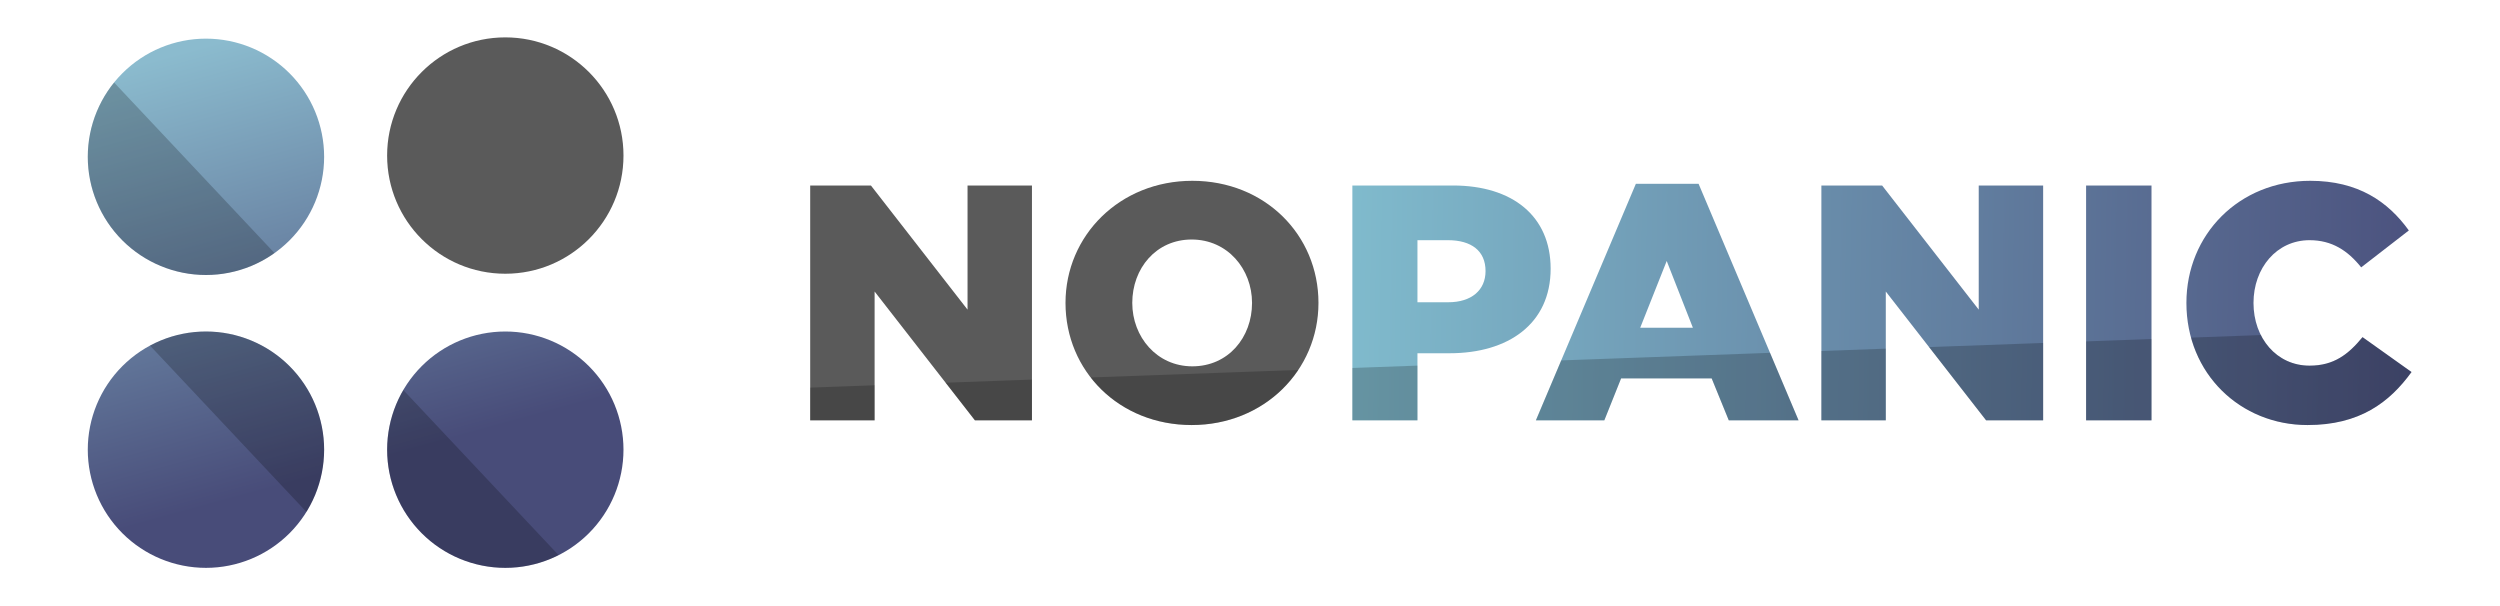
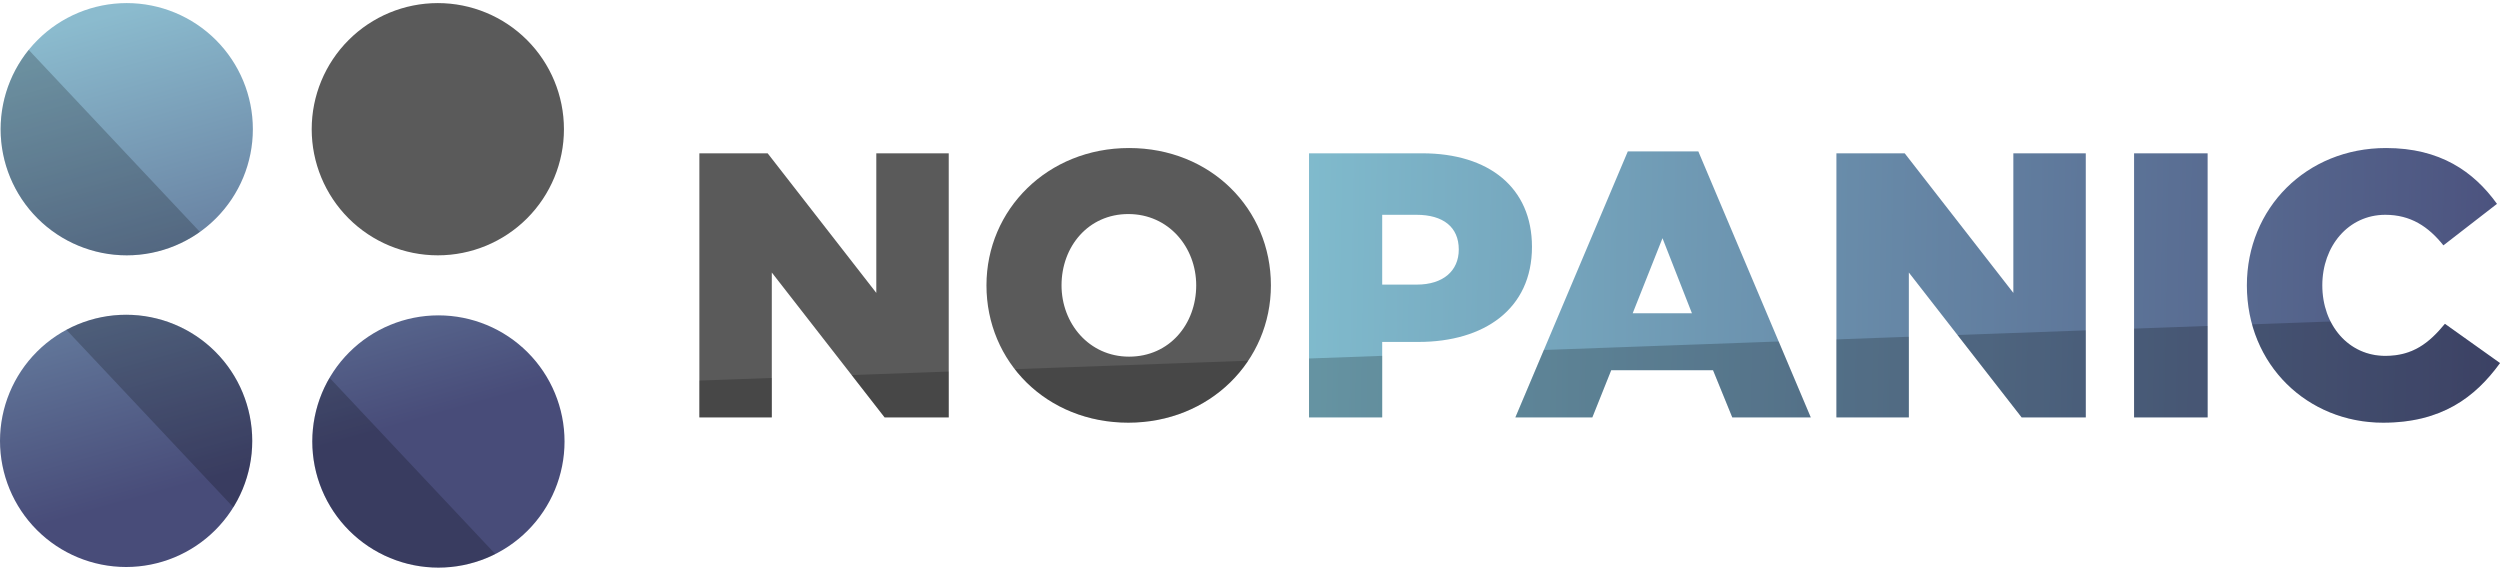
- <svg xmlns="http://www.w3.org/2000/svg" width="100%" height="100%" viewBox="0 0 1771 429" version="1.1" xml:space="preserve" style="fill-rule:evenodd;clip-rule:evenodd;stroke-linejoin:round;stroke-miterlimit:2;">
-   <g transform="matrix(0.981131,0,0,0.981131,-41.1501,-422.57)">
+ <svg xmlns="http://www.w3.org/2000/svg" width="140.18px" height="32px" viewBox="0 0 155 35" version="1.1" xml:space="preserve" style="fill-rule:evenodd;clip-rule:evenodd;stroke-linejoin:round;stroke-miterlimit:2;">
+   <g transform="matrix(0.0965572,0,0,0.0965572,-17.1727,-45.2057)">
    <clipPath id="_clip1">
      <path d="M626.92,734.198L673.43,734.198L673.43,641.179L745.858,734.198L787.039,734.198L787.039,564.632L740.529,564.632L740.529,654.26L670.765,564.632L626.92,564.632L626.92,734.198ZM902.343,737.589C954.667,737.589 993.909,698.105 993.909,649.415C993.909,600.241 955.151,561.241 902.828,561.241C850.505,561.241 811.262,600.725 811.262,649.415C811.262,698.589 850.02,737.589 902.343,737.589ZM902.828,695.198C877.151,695.198 859.467,673.881 859.467,649.415C859.467,624.465 876.666,603.632 902.343,603.632C928.263,603.632 945.946,624.949 945.946,649.415C945.946,674.365 928.747,695.198 902.828,695.198ZM1018.38,734.198L1065.37,734.198L1065.37,685.751L1088.62,685.751C1130.77,685.751 1161.54,664.676 1161.54,624.707C1161.54,586.676 1133.92,564.632 1091.05,564.632L1018.38,564.632L1018.38,734.198ZM1065.37,648.931L1065.37,604.117L1087.41,604.117C1104.37,604.117 1114.54,611.868 1114.54,626.403C1114.54,640.21 1104.37,648.931 1087.65,648.931L1065.37,648.931ZM1150.88,734.198L1200.3,734.198L1212.41,703.918L1277.81,703.918L1290.16,734.198L1340.55,734.198L1268.36,563.421L1223.07,563.421L1150.88,734.198ZM1226.21,667.341L1245.35,619.135L1264.25,667.341L1226.21,667.341ZM1357.02,734.198L1403.53,734.198L1403.53,641.179L1475.96,734.198L1517.14,734.198L1517.14,564.632L1470.63,564.632L1470.63,654.26L1400.87,564.632L1357.02,564.632L1357.02,734.198ZM1548.15,734.198L1595.38,734.198L1595.38,564.632L1548.15,564.632L1548.15,734.198ZM1708.02,737.589C1745.57,737.589 1767.13,721.359 1783.12,699.316L1747.75,674.123C1737.58,686.477 1727.16,694.713 1709.48,694.713C1685.74,694.713 1669.02,674.85 1669.02,649.415C1669.02,624.222 1685.74,604.117 1709.48,604.117C1725.71,604.117 1737.09,611.626 1746.78,623.738L1781.18,597.092C1766.16,576.26 1744.6,561.241 1709.96,561.241C1658.61,561.241 1620.58,599.999 1620.58,649.415C1620.58,700.527 1659.58,737.589 1708.02,737.589Z" clip-rule="nonzero" />
    </clipPath>
    <g clip-path="url(#_clip1)">
      <g transform="matrix(242.237,0,0,242.237,611.901,734.198)">
        <path d="M0.062,0L0.254,0L0.254,-0.384L0.553,0L0.723,0L0.723,-0.7L0.531,-0.7L0.531,-0.33L0.243,-0.7L0.062,-0.7L0.062,0Z" style="fill:rgb(90,90,90);fill-rule:nonzero;" />
      </g>
      <g transform="matrix(242.237,0,0,242.237,802.057,734.198)">
        <path d="M0.414,0.014C0.63,0.014 0.792,-0.149 0.792,-0.35C0.792,-0.553 0.632,-0.714 0.416,-0.714C0.2,-0.714 0.038,-0.551 0.038,-0.35C0.038,-0.147 0.198,0.014 0.414,0.014ZM0.416,-0.161C0.31,-0.161 0.237,-0.249 0.237,-0.35C0.237,-0.453 0.308,-0.539 0.414,-0.539C0.521,-0.539 0.594,-0.451 0.594,-0.35C0.594,-0.247 0.523,-0.161 0.416,-0.161Z" style="fill:rgb(90,90,90);fill-rule:nonzero;" />
      </g>
      <path d="M1018.38,734.198L1065.37,734.198L1065.37,685.751L1088.62,685.751C1130.77,685.751 1161.54,664.676 1161.54,624.707C1161.54,586.676 1133.92,564.632 1091.05,564.632L1018.38,564.632L1018.38,734.198ZM1065.37,648.931L1065.37,604.117L1087.41,604.117C1104.37,604.117 1114.54,611.868 1114.54,626.403C1114.54,640.21 1104.37,648.931 1087.65,648.931L1065.37,648.931Z" style="fill:url(#_Linear2);fill-rule:nonzero;" />
      <path d="M1150.88,734.198L1200.3,734.198L1212.41,703.918L1277.81,703.918L1290.16,734.198L1340.55,734.198L1268.36,563.421L1223.07,563.421L1150.88,734.198ZM1226.21,667.341L1245.35,619.135L1264.25,667.341L1226.21,667.341Z" style="fill:url(#_Linear3);fill-rule:nonzero;" />
      <path d="M1357.02,734.198L1403.53,734.198L1403.53,641.179L1475.96,734.198L1517.14,734.198L1517.14,564.632L1470.63,564.632L1470.63,654.26L1400.87,564.632L1357.02,564.632L1357.02,734.198Z" style="fill:url(#_Linear4);fill-rule:nonzero;" />
      <rect x="1548.15" y="564.632" width="47.236" height="169.566" style="fill:url(#_Linear5);fill-rule:nonzero;" />
      <path d="M1708.02,737.589C1745.57,737.589 1767.13,721.359 1783.12,699.316L1747.75,674.123C1737.58,686.477 1727.16,694.713 1709.48,694.713C1685.74,694.713 1669.02,674.85 1669.02,649.415C1669.02,624.222 1685.74,604.117 1709.48,604.117C1725.71,604.117 1737.09,611.626 1746.78,623.738L1781.18,597.092C1766.16,576.26 1744.6,561.241 1709.96,561.241C1658.61,561.241 1620.58,599.999 1620.58,649.415C1620.58,700.527 1659.58,737.589 1708.02,737.589Z" style="fill:url(#_Linear6);fill-rule:nonzero;" />
      <g transform="matrix(1.7692,-0.0640706,0.0524771,1.44906,-919.454,-737.012)">
        <rect x="830.872" y="1036.26" width="719.585" height="87.805" style="fill-opacity:0.21;" />
      </g>
    </g>
  </g>
-   <g transform="matrix(1.5219,0,0,1.5219,-822.83,-969.424)">
-     <g transform="matrix(0.856944,0,0,0.856944,109.867,-60.3094)">
-       <path d="M841.369,898.19C841.369,862.739 812.63,834 777.178,834L777.176,834C741.724,834 712.985,862.739 712.985,898.19L712.985,898.193C712.985,933.644 741.724,962.383 777.176,962.383L777.178,962.383C812.63,962.383 841.369,933.644 841.369,898.193L841.369,898.19Z" style="fill:rgb(90,90,90);" />
+   <g transform="matrix(0.14215,0,0,0.14215,-83.6442,-92.398)">
+     <g transform="matrix(0.856944,0,0,0.856944,113.385,-64.6883)">
+       <path d="M841.369,898.179C841.369,881.158 834.607,864.834 822.571,852.798C810.535,840.762 794.211,834 777.189,834L777.165,834C760.143,834 743.819,840.762 731.783,852.798C719.747,864.834 712.985,881.158 712.985,898.179L712.985,898.204C712.985,915.225 719.747,931.55 731.783,943.586C743.819,955.622 760.143,962.383 777.165,962.383L777.189,962.383C794.211,962.383 810.535,955.622 822.571,943.586C834.607,931.55 841.369,915.225 841.369,898.204L841.369,898.179Z" style="fill:rgb(90,90,90);" />
    </g>
-     <g transform="matrix(1,0,0,1,-1.25056e-12,0.588453)">
-       <path d="M636.526,790.699C651.115,790.699 665.107,796.494 675.423,806.81C685.739,817.126 691.534,831.118 691.534,845.707L691.534,845.708C691.534,860.297 685.739,874.289 675.423,884.605C665.107,894.921 651.115,900.716 636.526,900.716L636.525,900.716C621.936,900.716 607.944,894.921 597.628,884.605C587.312,874.289 581.517,860.297 581.517,845.708L581.517,845.707C581.517,831.118 587.312,817.126 597.628,806.81C607.944,796.494 621.936,790.699 636.525,790.699L636.526,790.699ZM775.864,790.699C790.453,790.699 804.444,796.494 814.761,806.81C825.077,817.126 830.872,831.118 830.872,845.707L830.872,845.708C830.872,860.297 825.077,874.289 814.761,884.605C804.444,894.921 790.453,900.716 775.864,900.716L775.863,900.716C761.274,900.716 747.282,894.921 736.966,884.605C726.65,874.289 720.855,860.297 720.855,845.708L720.855,845.707C720.855,831.118 726.65,817.126 736.966,806.81C747.282,796.494 761.274,790.699 775.863,790.699L775.864,790.699ZM636.526,654.381C651.115,654.381 665.107,660.177 675.423,670.493C685.739,680.809 691.534,694.8 691.534,709.389L691.534,709.391C691.534,723.98 685.739,737.971 675.423,748.287C665.107,758.603 651.115,764.399 636.526,764.399L636.525,764.399C621.936,764.399 607.944,758.603 597.628,748.287C587.312,737.971 581.517,723.98 581.517,709.391L581.517,709.389C581.517,694.8 587.312,680.809 597.628,670.493C607.944,660.177 621.936,654.381 636.525,654.381L636.526,654.381Z" style="fill:url(#_Linear7);" />
+     <g transform="matrix(1,0,0,1,6.90467,-4.75603)">
+       <path d="M636.526,900.716L636.525,900.716C621.936,900.716 607.944,894.921 597.628,884.605C587.312,874.289 581.517,860.297 581.517,845.708L581.517,845.707C581.517,831.118 587.312,817.126 597.628,806.81C607.944,796.494 621.936,790.699 636.525,790.699L636.526,790.699C651.115,790.699 665.107,796.494 675.423,806.81C685.739,817.126 691.534,831.118 691.534,845.707L691.534,845.708C691.534,860.297 685.739,874.289 675.423,884.605C665.107,894.921 651.115,900.716 636.526,900.716Z" style="fill:url(#_Linear7);" />
      <clipPath id="_clip8">
-         <path d="M636.526,790.699C651.115,790.699 665.107,796.494 675.423,806.81C685.739,817.126 691.534,831.118 691.534,845.707L691.534,845.708C691.534,860.297 685.739,874.289 675.423,884.605C665.107,894.921 651.115,900.716 636.526,900.716L636.525,900.716C621.936,900.716 607.944,894.921 597.628,884.605C587.312,874.289 581.517,860.297 581.517,845.708L581.517,845.707C581.517,831.118 587.312,817.126 597.628,806.81C607.944,796.494 621.936,790.699 636.525,790.699L636.526,790.699ZM775.864,790.699C790.453,790.699 804.444,796.494 814.761,806.81C825.077,817.126 830.872,831.118 830.872,845.707L830.872,845.708C830.872,860.297 825.077,874.289 814.761,884.605C804.444,894.921 790.453,900.716 775.864,900.716L775.863,900.716C761.274,900.716 747.282,894.921 736.966,884.605C726.65,874.289 720.855,860.297 720.855,845.708L720.855,845.707C720.855,831.118 726.65,817.126 736.966,806.81C747.282,796.494 761.274,790.699 775.863,790.699L775.864,790.699ZM636.526,654.381C651.115,654.381 665.107,660.177 675.423,670.493C685.739,680.809 691.534,694.8 691.534,709.389L691.534,709.391C691.534,723.98 685.739,737.971 675.423,748.287C665.107,758.603 651.115,764.399 636.526,764.399L636.525,764.399C621.936,764.399 607.944,758.603 597.628,748.287C587.312,737.971 581.517,723.98 581.517,709.391L581.517,709.389C581.517,694.8 587.312,680.809 597.628,670.493C607.944,660.177 621.936,654.381 636.525,654.381L636.526,654.381Z" />
+         <path d="M636.526,900.716L636.525,900.716C621.936,900.716 607.944,894.921 597.628,884.605C587.312,874.289 581.517,860.297 581.517,845.708L581.517,845.707C581.517,831.118 587.312,817.126 597.628,806.81C607.944,796.494 621.936,790.699 636.525,790.699L636.526,790.699C651.115,790.699 665.107,796.494 675.423,806.81C685.739,817.126 691.534,831.118 691.534,845.707L691.534,845.708C691.534,860.297 685.739,874.289 675.423,884.605C665.107,894.921 651.115,900.716 636.526,900.716Z" />
      </clipPath>
      <g clip-path="url(#_clip8)">
+         <g transform="matrix(0.781904,0.831386,-0.595027,0.559612,450.148,-713.44)">
+           <rect x="830.872" y="1036.26" width="719.585" height="87.805" style="fill-opacity:0.21;" />
+         </g>
+       </g>
+     </g>
+     <g transform="matrix(1,0,0,1,3.77889,-4.49523)">
+       <path d="M775.864,900.716L775.863,900.716C761.274,900.716 747.282,894.921 736.966,884.605C726.65,874.289 720.855,860.297 720.855,845.708L720.855,845.707C720.855,831.118 726.65,817.126 736.966,806.81C747.282,796.494 761.274,790.699 775.863,790.699L775.864,790.699C790.453,790.699 804.444,796.494 814.761,806.81C825.077,817.126 830.872,831.118 830.872,845.707L830.872,845.708C830.872,860.297 825.077,874.289 814.761,884.605C804.444,894.921 790.453,900.716 775.864,900.716Z" style="fill:url(#_Linear9);" />
+       <clipPath id="_clip10">
+         <path d="M775.864,900.716L775.863,900.716C761.274,900.716 747.282,894.921 736.966,884.605C726.65,874.289 720.855,860.297 720.855,845.708L720.855,845.707C720.855,831.118 726.65,817.126 736.966,806.81C747.282,796.494 761.274,790.699 775.863,790.699L775.864,790.699C790.453,790.699 804.444,796.494 814.761,806.81C825.077,817.126 830.872,831.118 830.872,845.707L830.872,845.708C830.872,860.297 825.077,874.289 814.761,884.605C804.444,894.921 790.453,900.716 775.864,900.716Z" />
+       </clipPath>
+       <g clip-path="url(#_clip10)">
+         <g transform="matrix(0.781904,0.831386,-0.595027,0.559612,450.148,-713.44)">
+           <rect x="830.872" y="1036.26" width="719.585" height="87.805" style="fill-opacity:0.21;" />
+         </g>
+       </g>
+     </g>
+     <g transform="matrix(1,0,0,1,7.17651,-4.37889)">
+       <path d="M636.526,764.399L636.525,764.399C621.936,764.399 607.944,758.603 597.628,748.287C587.312,737.971 581.517,723.98 581.517,709.391L581.517,709.389C581.517,694.8 587.312,680.809 597.628,670.493C607.944,660.177 621.936,654.381 636.525,654.381L636.526,654.381C651.115,654.381 665.107,660.177 675.423,670.493C685.739,680.809 691.534,694.8 691.534,709.389L691.534,709.391C691.534,723.98 685.739,737.971 675.423,748.287C665.107,758.603 651.115,764.399 636.526,764.399Z" style="fill:url(#_Linear11);" />
+       <clipPath id="_clip12">
+         <path d="M636.526,764.399L636.525,764.399C621.936,764.399 607.944,758.603 597.628,748.287C587.312,737.971 581.517,723.98 581.517,709.391L581.517,709.389C581.517,694.8 587.312,680.809 597.628,670.493C607.944,660.177 621.936,654.381 636.525,654.381L636.526,654.381C651.115,654.381 665.107,660.177 675.423,670.493C685.739,680.809 691.534,694.8 691.534,709.389L691.534,709.391C691.534,723.98 685.739,737.971 675.423,748.287C665.107,758.603 651.115,764.399 636.526,764.399Z" />
+       </clipPath>
+       <g clip-path="url(#_clip12)">
        <g transform="matrix(0.781904,0.831386,-0.595027,0.559612,450.148,-713.44)">
          <rect x="830.872" y="1036.26" width="719.585" height="87.805" style="fill-opacity:0.21;" />
        </g>
      </g>
    </g>
  </g>
  <defs>
    <linearGradient id="_Linear2" x1="0" y1="0" x2="1" y2="0" gradientUnits="userSpaceOnUse" gradientTransform="matrix(766.572,11.0358,-11.0358,766.572,1012.5,644.044)">
      <stop offset="0" style="stop-color:rgb(128,187,205);stop-opacity:1" />
      <stop offset="1" style="stop-color:rgb(76,83,127);stop-opacity:1" />
    </linearGradient>
    <linearGradient id="_Linear3" x1="0" y1="0" x2="1" y2="0" gradientUnits="userSpaceOnUse" gradientTransform="matrix(766.572,11.0358,-11.0358,766.572,1012.5,644.044)">
      <stop offset="0" style="stop-color:rgb(128,187,205);stop-opacity:1" />
      <stop offset="1" style="stop-color:rgb(76,83,127);stop-opacity:1" />
    </linearGradient>
    <linearGradient id="_Linear4" x1="0" y1="0" x2="1" y2="0" gradientUnits="userSpaceOnUse" gradientTransform="matrix(766.572,11.0358,-11.0358,766.572,1012.5,644.044)">
      <stop offset="0" style="stop-color:rgb(128,187,205);stop-opacity:1" />
      <stop offset="1" style="stop-color:rgb(76,83,127);stop-opacity:1" />
    </linearGradient>
    <linearGradient id="_Linear5" x1="0" y1="0" x2="1" y2="0" gradientUnits="userSpaceOnUse" gradientTransform="matrix(766.572,11.0358,-11.0358,766.572,1012.5,644.044)">
      <stop offset="0" style="stop-color:rgb(128,187,205);stop-opacity:1" />
      <stop offset="1" style="stop-color:rgb(76,83,127);stop-opacity:1" />
    </linearGradient>
    <linearGradient id="_Linear6" x1="0" y1="0" x2="1" y2="0" gradientUnits="userSpaceOnUse" gradientTransform="matrix(766.572,11.0358,-11.0358,766.572,1012.5,644.044)">
      <stop offset="0" style="stop-color:rgb(128,187,205);stop-opacity:1" />
      <stop offset="1" style="stop-color:rgb(76,83,127);stop-opacity:1" />
    </linearGradient>
    <linearGradient id="_Linear7" x1="0" y1="0" x2="1" y2="0" gradientUnits="userSpaceOnUse" gradientTransform="matrix(55.0589,199.782,-199.782,55.0589,601.24,667.189)">
      <stop offset="0" style="stop-color:rgb(139,187,206);stop-opacity:1" />
      <stop offset="1" style="stop-color:rgb(72,76,121);stop-opacity:1" />
    </linearGradient>
+     <linearGradient id="_Linear9" x1="0" y1="0" x2="1" y2="0" gradientUnits="userSpaceOnUse" gradientTransform="matrix(55.0589,199.782,-199.782,55.0589,601.24,667.189)">
+       <stop offset="0" style="stop-color:rgb(139,187,206);stop-opacity:1" />
+       <stop offset="1" style="stop-color:rgb(72,76,121);stop-opacity:1" />
+     </linearGradient>
+     <linearGradient id="_Linear11" x1="0" y1="0" x2="1" y2="0" gradientUnits="userSpaceOnUse" gradientTransform="matrix(55.0589,199.782,-199.782,55.0589,601.24,667.189)">
+       <stop offset="0" style="stop-color:rgb(139,187,206);stop-opacity:1" />
+       <stop offset="1" style="stop-color:rgb(72,76,121);stop-opacity:1" />
+     </linearGradient>
  </defs>
</svg>
